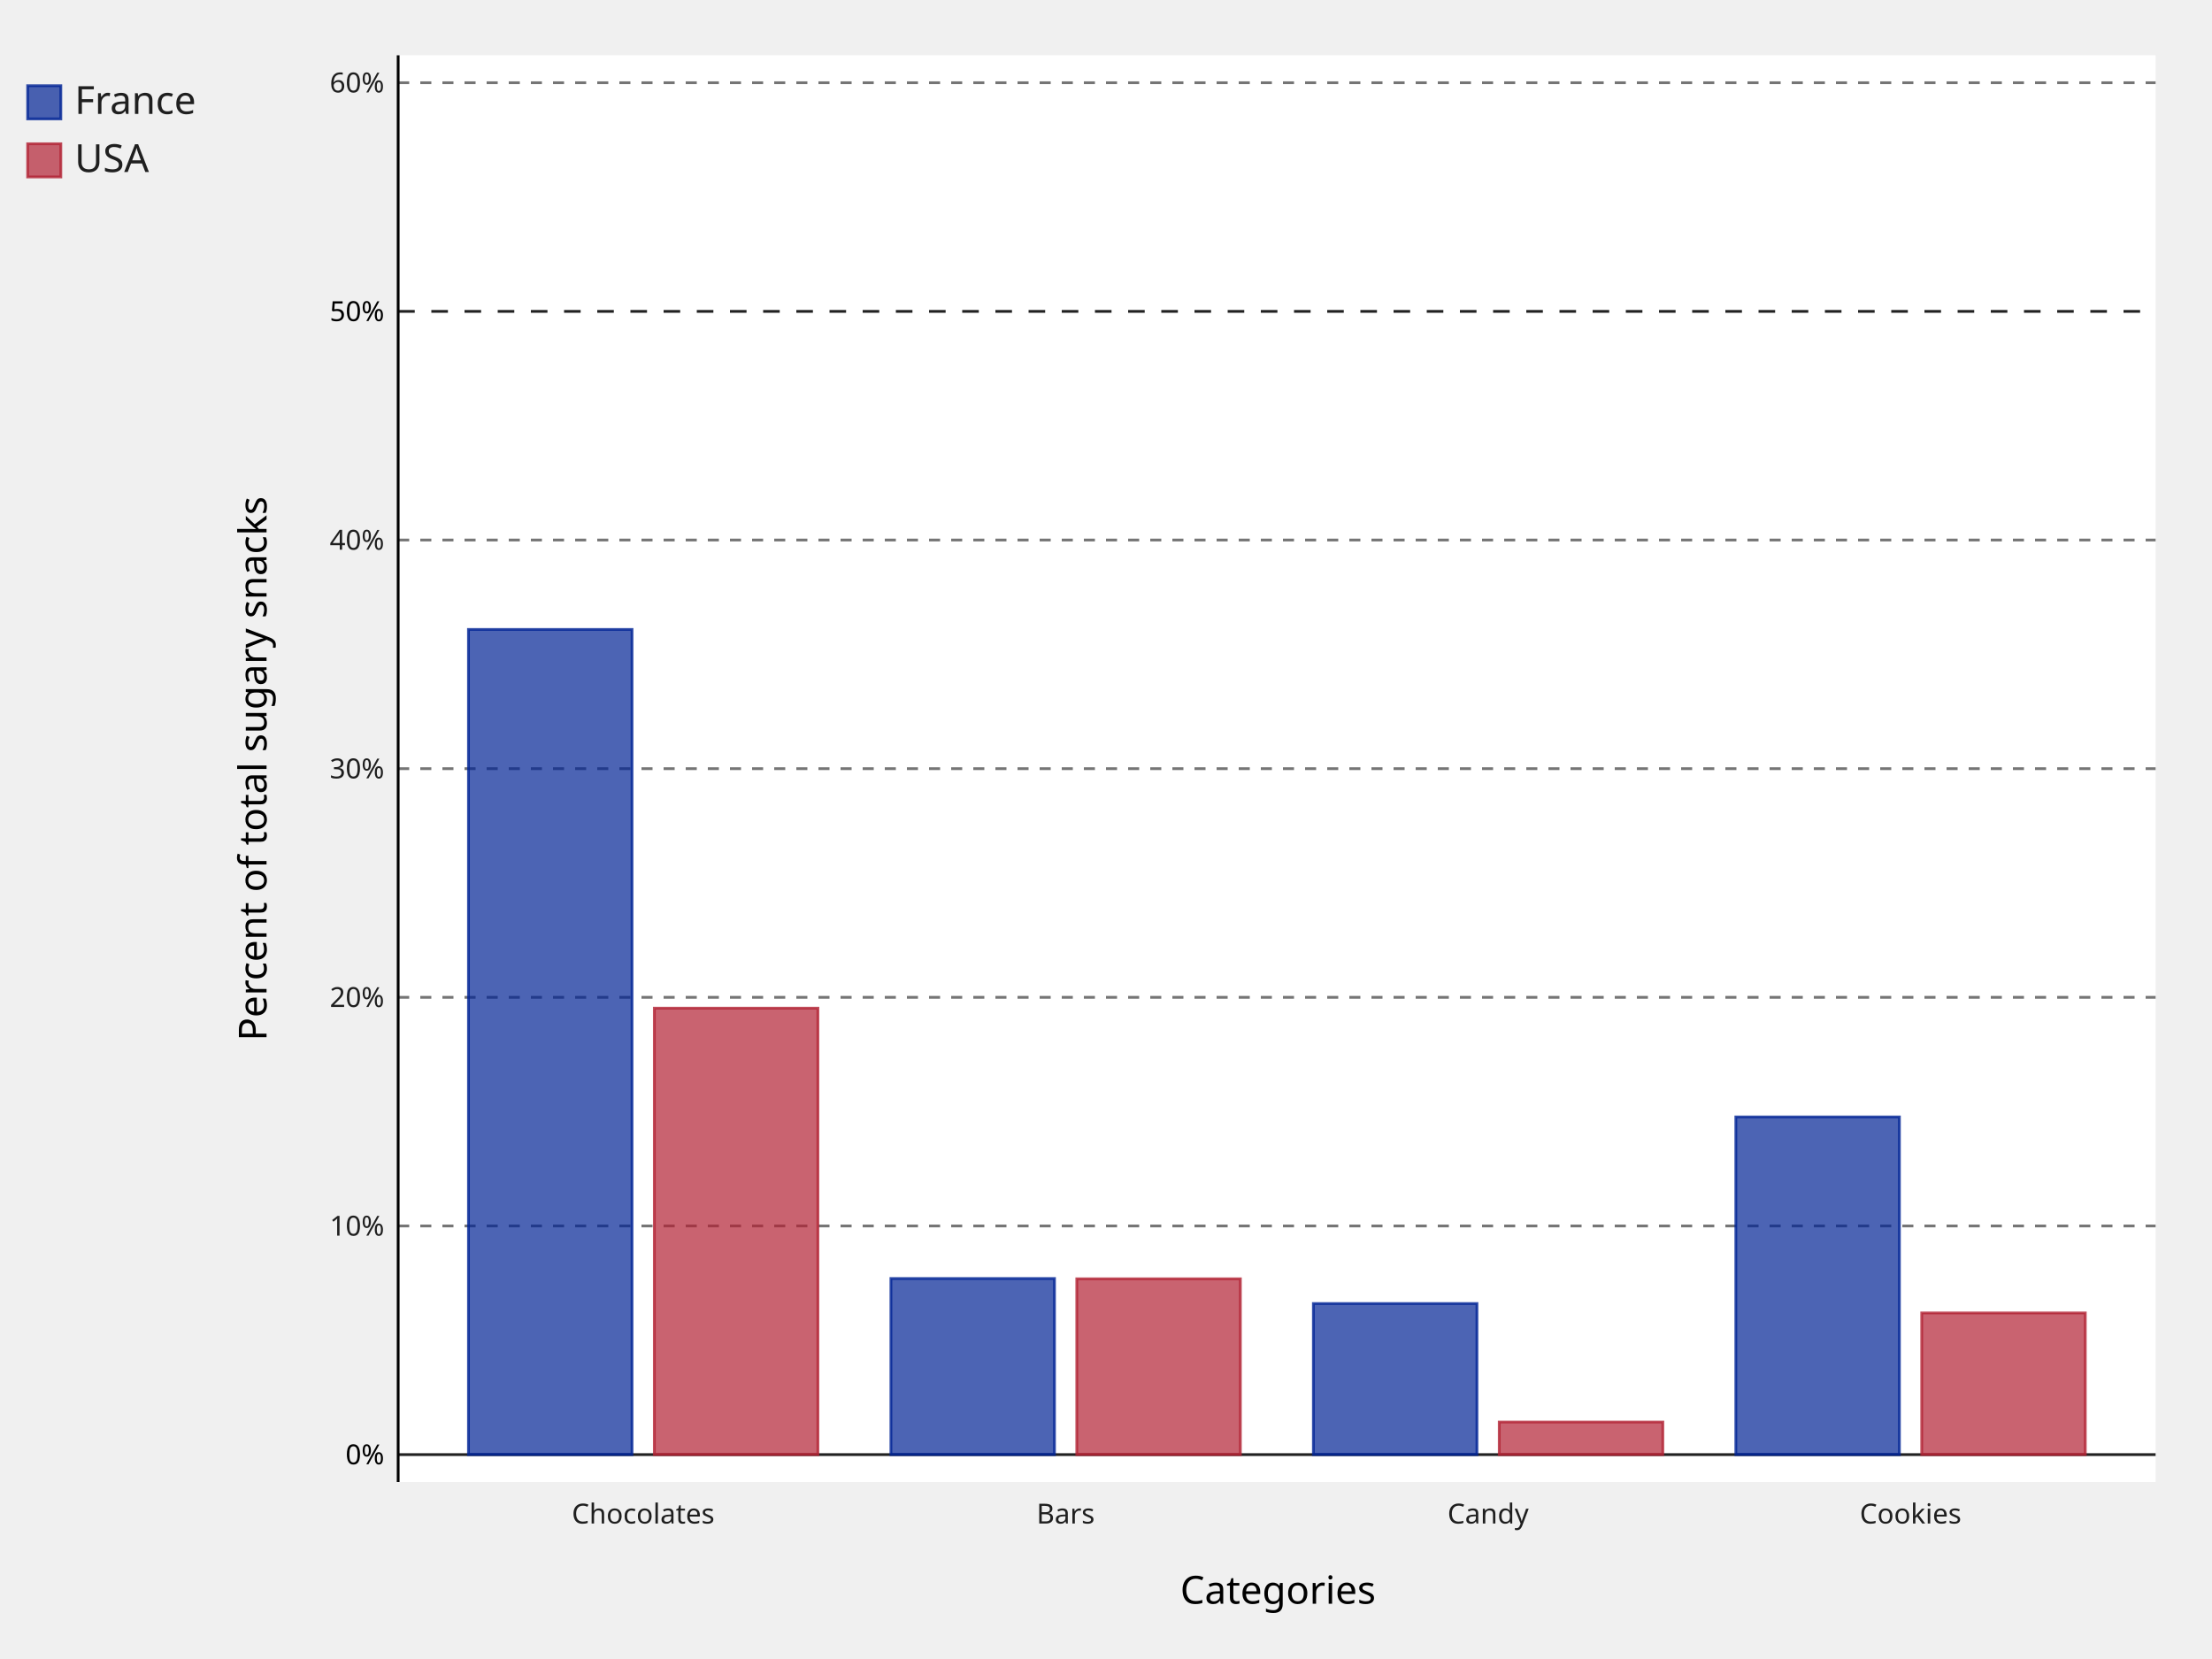
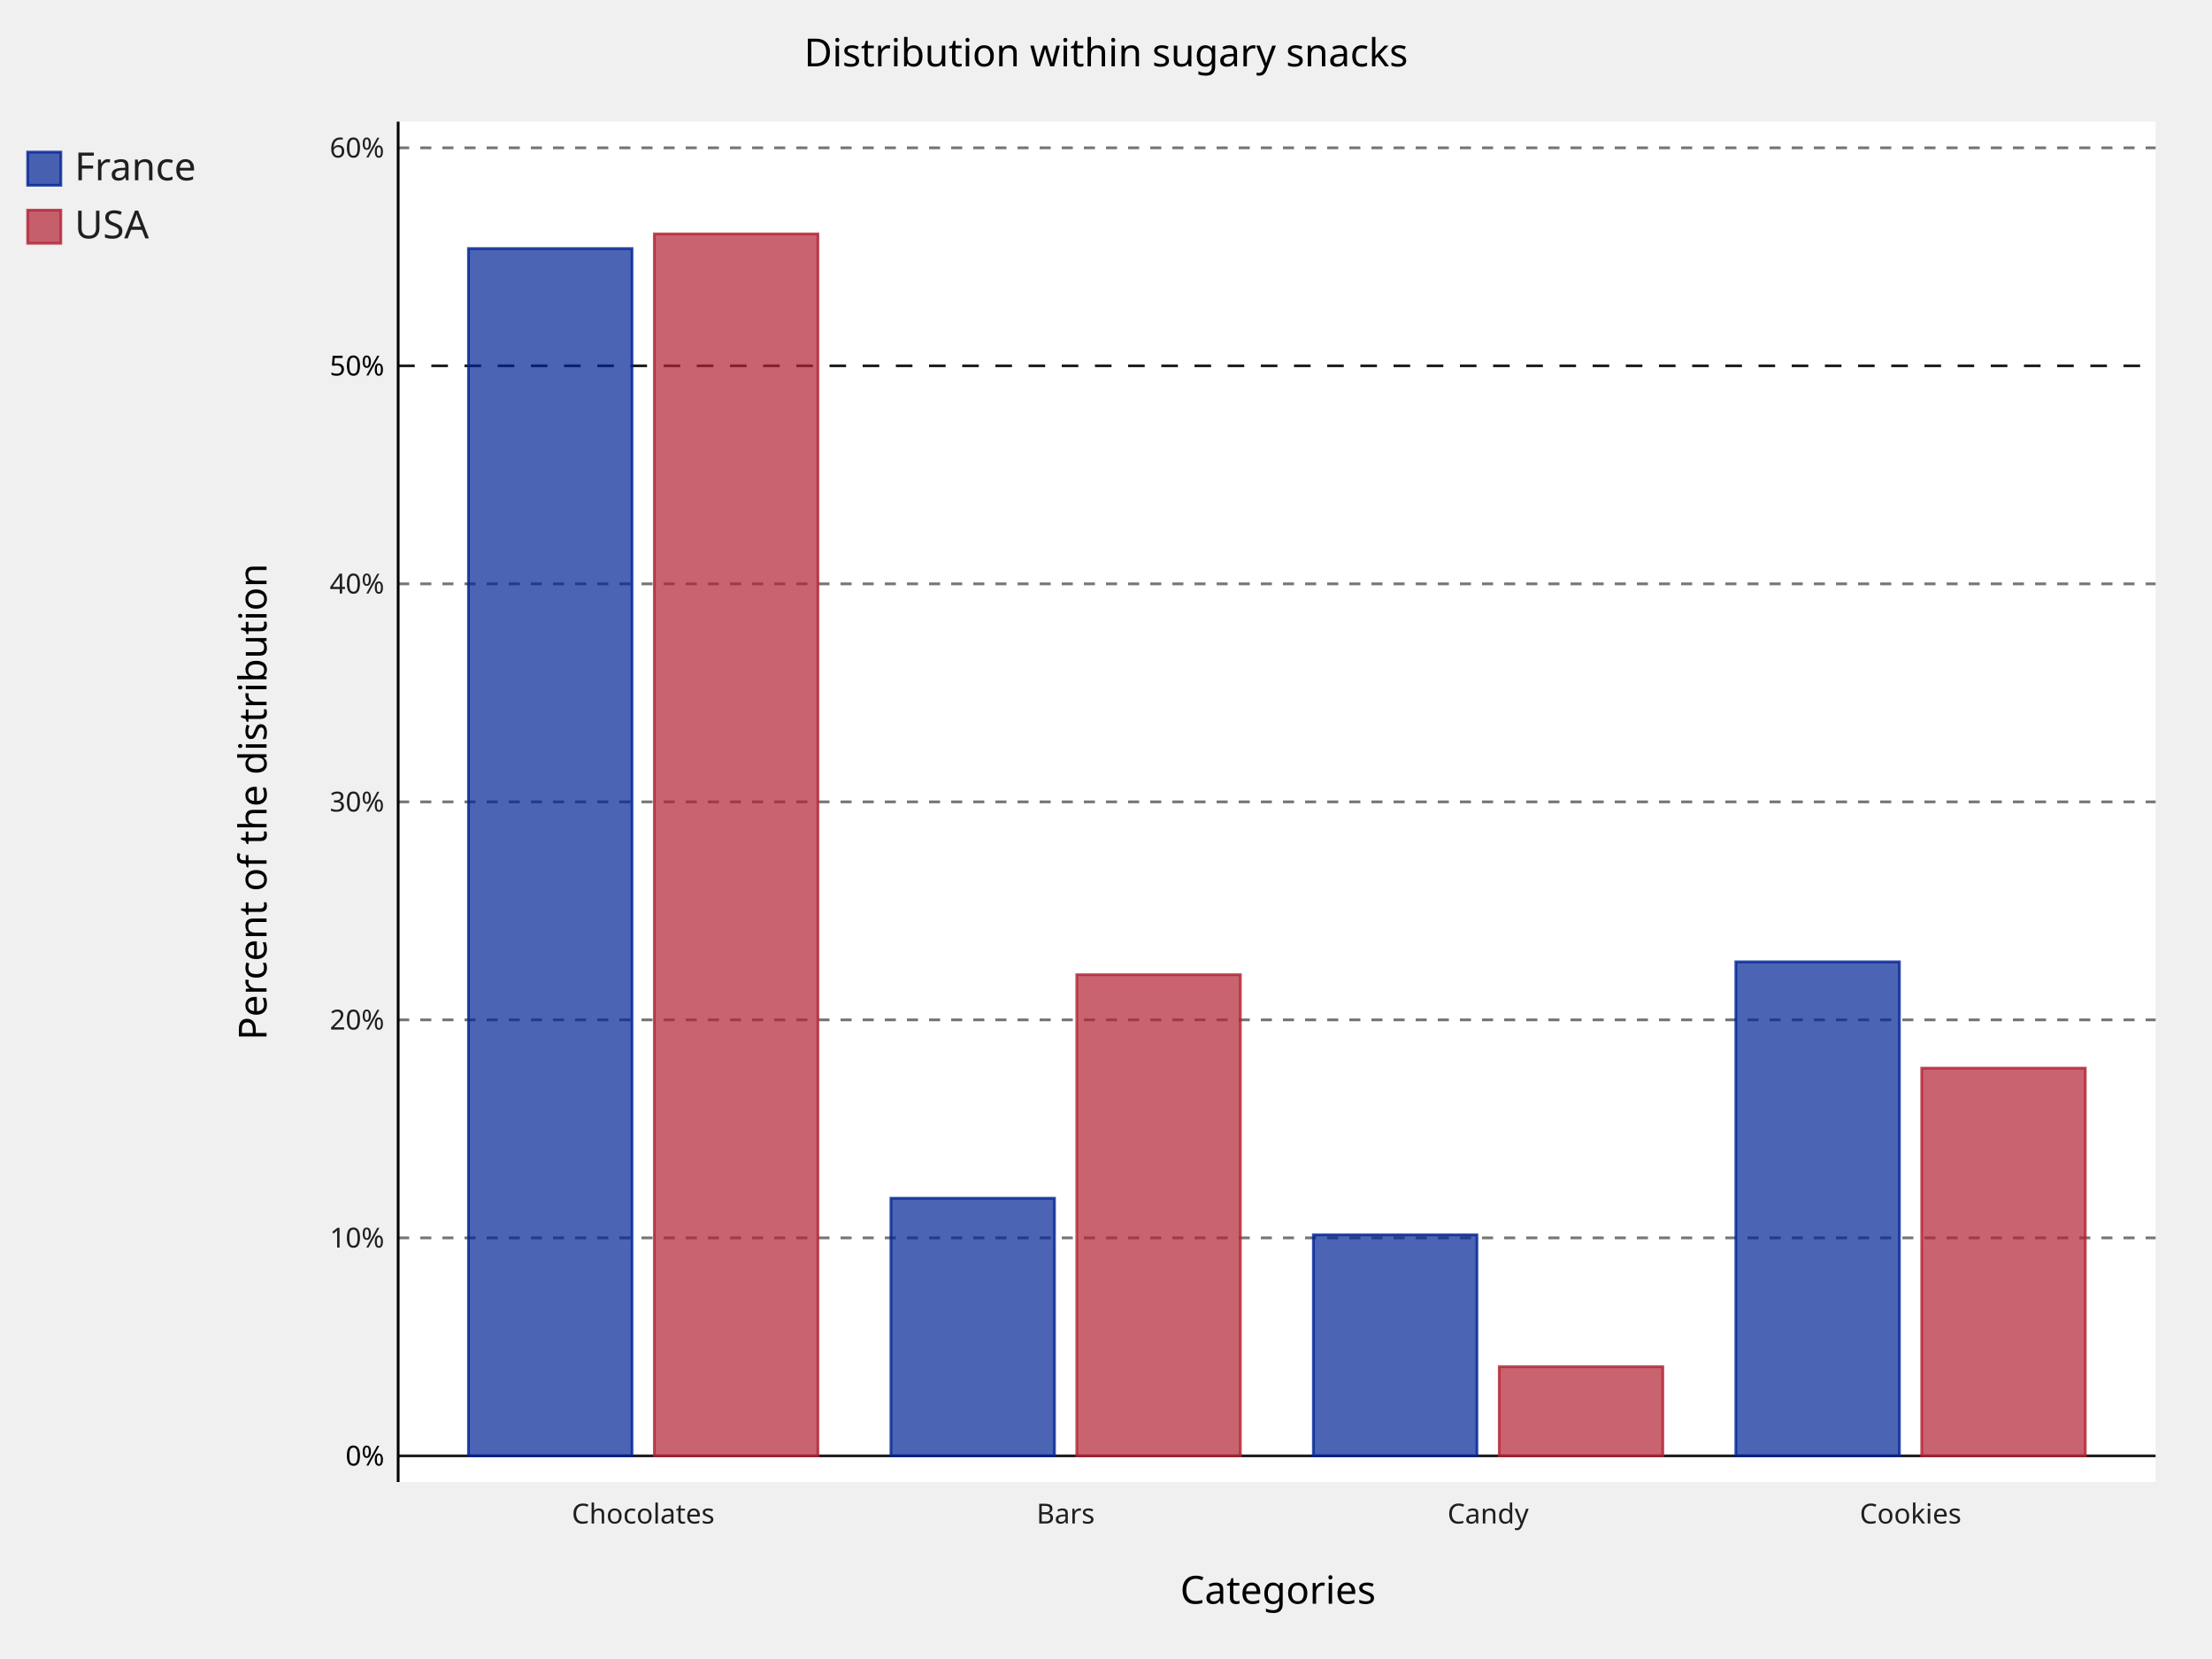
- <svg xmlns="http://www.w3.org/2000/svg" class="pygal-chart" id="chart-0ed948df-e8ee-4d9e-86e8-00fa09d286a0" viewBox="0 0 800 600">
+ <svg xmlns="http://www.w3.org/2000/svg" class="pygal-chart" id="chart-8ecae26b-4022-4304-897c-3739e8a11171" viewBox="0 0 800 600">
  <defs>
-     <style type="text/css">#chart-0ed948df-e8ee-4d9e-86e8-00fa09d286a0{-webkit-user-select:none;-webkit-font-smoothing:antialiased;font-family:Muli}#chart-0ed948df-e8ee-4d9e-86e8-00fa09d286a0 .title{font-family:Muli;font-size:14px}#chart-0ed948df-e8ee-4d9e-86e8-00fa09d286a0 .legends .legend text{font-family:Muli;font-size:14px}#chart-0ed948df-e8ee-4d9e-86e8-00fa09d286a0 .axis text{font-family:Muli;font-size:10px}#chart-0ed948df-e8ee-4d9e-86e8-00fa09d286a0 .axis text.major{font-family:Muli;font-size:10px}#chart-0ed948df-e8ee-4d9e-86e8-00fa09d286a0 .text-overlay text.value{font-family:Muli;font-size:16px}#chart-0ed948df-e8ee-4d9e-86e8-00fa09d286a0 .text-overlay text.label{font-family:Muli;font-size:10px}#chart-0ed948df-e8ee-4d9e-86e8-00fa09d286a0 .tooltip{font-family:Muli;font-size:14px}#chart-0ed948df-e8ee-4d9e-86e8-00fa09d286a0 text.no_data{font-family:Muli;font-size:64px}
- #chart-0ed948df-e8ee-4d9e-86e8-00fa09d286a0{background-color:transparent}#chart-0ed948df-e8ee-4d9e-86e8-00fa09d286a0 path,#chart-0ed948df-e8ee-4d9e-86e8-00fa09d286a0 line,#chart-0ed948df-e8ee-4d9e-86e8-00fa09d286a0 rect,#chart-0ed948df-e8ee-4d9e-86e8-00fa09d286a0 circle{-webkit-transition:400ms ease-in;-moz-transition:400ms ease-in;transition:400ms ease-in}#chart-0ed948df-e8ee-4d9e-86e8-00fa09d286a0 .graph &gt; .background{fill:transparent}#chart-0ed948df-e8ee-4d9e-86e8-00fa09d286a0 .plot &gt; .background{fill:#FFFFFF}#chart-0ed948df-e8ee-4d9e-86e8-00fa09d286a0 .graph{fill:rgba(0,0,0,.87)}#chart-0ed948df-e8ee-4d9e-86e8-00fa09d286a0 text.no_data{fill:rgba(0,0,0,1)}#chart-0ed948df-e8ee-4d9e-86e8-00fa09d286a0 .title{fill:rgba(0,0,0,1)}#chart-0ed948df-e8ee-4d9e-86e8-00fa09d286a0 .legends .legend text{fill:rgba(0,0,0,.87)}#chart-0ed948df-e8ee-4d9e-86e8-00fa09d286a0 .legends .legend:hover text{fill:rgba(0,0,0,1)}#chart-0ed948df-e8ee-4d9e-86e8-00fa09d286a0 .axis .line{stroke:rgba(0,0,0,1)}#chart-0ed948df-e8ee-4d9e-86e8-00fa09d286a0 .axis .guide.line{stroke:rgba(0,0,0,.54)}#chart-0ed948df-e8ee-4d9e-86e8-00fa09d286a0 .axis .major.line{stroke:rgba(0,0,0,.87)}#chart-0ed948df-e8ee-4d9e-86e8-00fa09d286a0 .axis text.major{fill:rgba(0,0,0,1)}#chart-0ed948df-e8ee-4d9e-86e8-00fa09d286a0 .axis.y .guides:hover .guide.line,#chart-0ed948df-e8ee-4d9e-86e8-00fa09d286a0 .line-graph .axis.x .guides:hover .guide.line,#chart-0ed948df-e8ee-4d9e-86e8-00fa09d286a0 .stackedline-graph .axis.x .guides:hover .guide.line,#chart-0ed948df-e8ee-4d9e-86e8-00fa09d286a0 .xy-graph .axis.x .guides:hover .guide.line{stroke:rgba(0,0,0,1)}#chart-0ed948df-e8ee-4d9e-86e8-00fa09d286a0 .axis .guides:hover text{fill:rgba(0,0,0,1)}#chart-0ed948df-e8ee-4d9e-86e8-00fa09d286a0 .reactive{fill-opacity:.7;stroke-opacity:.8}#chart-0ed948df-e8ee-4d9e-86e8-00fa09d286a0 .ci{stroke:rgba(0,0,0,.87)}#chart-0ed948df-e8ee-4d9e-86e8-00fa09d286a0 .reactive.active,#chart-0ed948df-e8ee-4d9e-86e8-00fa09d286a0 .active .reactive{fill-opacity:.95;stroke-opacity:.9;stroke-width:4}#chart-0ed948df-e8ee-4d9e-86e8-00fa09d286a0 .ci .reactive.active{stroke-width:1.5}#chart-0ed948df-e8ee-4d9e-86e8-00fa09d286a0 .series text{fill:rgba(0,0,0,1)}#chart-0ed948df-e8ee-4d9e-86e8-00fa09d286a0 .tooltip rect{fill:#FFFFFF;stroke:rgba(0,0,0,1);-webkit-transition:opacity 400ms ease-in;-moz-transition:opacity 400ms ease-in;transition:opacity 400ms ease-in}#chart-0ed948df-e8ee-4d9e-86e8-00fa09d286a0 .tooltip .label{fill:rgba(0,0,0,.87)}#chart-0ed948df-e8ee-4d9e-86e8-00fa09d286a0 .tooltip .label{fill:rgba(0,0,0,.87)}#chart-0ed948df-e8ee-4d9e-86e8-00fa09d286a0 .tooltip .legend{font-size:.8em;fill:rgba(0,0,0,.54)}#chart-0ed948df-e8ee-4d9e-86e8-00fa09d286a0 .tooltip .x_label{font-size:.6em;fill:rgba(0,0,0,1)}#chart-0ed948df-e8ee-4d9e-86e8-00fa09d286a0 .tooltip .xlink{font-size:.5em;text-decoration:underline}#chart-0ed948df-e8ee-4d9e-86e8-00fa09d286a0 .tooltip .value{font-size:1.5em}#chart-0ed948df-e8ee-4d9e-86e8-00fa09d286a0 .bound{font-size:.5em}#chart-0ed948df-e8ee-4d9e-86e8-00fa09d286a0 .max-value{font-size:.75em;fill:rgba(0,0,0,.54)}#chart-0ed948df-e8ee-4d9e-86e8-00fa09d286a0 .map-element{fill:#FFFFFF;stroke:rgba(0,0,0,.54) !important}#chart-0ed948df-e8ee-4d9e-86e8-00fa09d286a0 .map-element .reactive{fill-opacity:inherit;stroke-opacity:inherit}#chart-0ed948df-e8ee-4d9e-86e8-00fa09d286a0 .color-0,#chart-0ed948df-e8ee-4d9e-86e8-00fa09d286a0 .color-0 a:visited{stroke:#002395;fill:#002395}#chart-0ed948df-e8ee-4d9e-86e8-00fa09d286a0 .color-1,#chart-0ed948df-e8ee-4d9e-86e8-00fa09d286a0 .color-1 a:visited{stroke:#B22234;fill:#B22234}#chart-0ed948df-e8ee-4d9e-86e8-00fa09d286a0 .text-overlay .color-0 text{fill:black}#chart-0ed948df-e8ee-4d9e-86e8-00fa09d286a0 .text-overlay .color-1 text{fill:black}
- #chart-0ed948df-e8ee-4d9e-86e8-00fa09d286a0 text.no_data{text-anchor:middle}#chart-0ed948df-e8ee-4d9e-86e8-00fa09d286a0 .guide.line{fill:none}#chart-0ed948df-e8ee-4d9e-86e8-00fa09d286a0 .centered{text-anchor:middle}#chart-0ed948df-e8ee-4d9e-86e8-00fa09d286a0 .title{text-anchor:middle}#chart-0ed948df-e8ee-4d9e-86e8-00fa09d286a0 .legends .legend text{fill-opacity:1}#chart-0ed948df-e8ee-4d9e-86e8-00fa09d286a0 .axis.x text{text-anchor:middle}#chart-0ed948df-e8ee-4d9e-86e8-00fa09d286a0 .axis.x:not(.web) text[transform]{text-anchor:start}#chart-0ed948df-e8ee-4d9e-86e8-00fa09d286a0 .axis.x:not(.web) text[transform].backwards{text-anchor:end}#chart-0ed948df-e8ee-4d9e-86e8-00fa09d286a0 .axis.y text{text-anchor:end}#chart-0ed948df-e8ee-4d9e-86e8-00fa09d286a0 .axis.y text[transform].backwards{text-anchor:start}#chart-0ed948df-e8ee-4d9e-86e8-00fa09d286a0 .axis.y2 text{text-anchor:start}#chart-0ed948df-e8ee-4d9e-86e8-00fa09d286a0 .axis.y2 text[transform].backwards{text-anchor:end}#chart-0ed948df-e8ee-4d9e-86e8-00fa09d286a0 .axis .guide.line{stroke-dasharray:4,4}#chart-0ed948df-e8ee-4d9e-86e8-00fa09d286a0 .axis .major.guide.line{stroke-dasharray:6,6}#chart-0ed948df-e8ee-4d9e-86e8-00fa09d286a0 .horizontal .axis.y .guide.line,#chart-0ed948df-e8ee-4d9e-86e8-00fa09d286a0 .horizontal .axis.y2 .guide.line,#chart-0ed948df-e8ee-4d9e-86e8-00fa09d286a0 .vertical .axis.x .guide.line{opacity:0}#chart-0ed948df-e8ee-4d9e-86e8-00fa09d286a0 .horizontal .axis.always_show .guide.line,#chart-0ed948df-e8ee-4d9e-86e8-00fa09d286a0 .vertical .axis.always_show .guide.line{opacity:1 !important}#chart-0ed948df-e8ee-4d9e-86e8-00fa09d286a0 .axis.y .guides:hover .guide.line,#chart-0ed948df-e8ee-4d9e-86e8-00fa09d286a0 .axis.y2 .guides:hover .guide.line,#chart-0ed948df-e8ee-4d9e-86e8-00fa09d286a0 .axis.x .guides:hover .guide.line{opacity:1}#chart-0ed948df-e8ee-4d9e-86e8-00fa09d286a0 .axis .guides:hover text{opacity:1}#chart-0ed948df-e8ee-4d9e-86e8-00fa09d286a0 .nofill{fill:none}#chart-0ed948df-e8ee-4d9e-86e8-00fa09d286a0 .subtle-fill{fill-opacity:.2}#chart-0ed948df-e8ee-4d9e-86e8-00fa09d286a0 .dot{stroke-width:1px;fill-opacity:1}#chart-0ed948df-e8ee-4d9e-86e8-00fa09d286a0 .dot.active{stroke-width:5px}#chart-0ed948df-e8ee-4d9e-86e8-00fa09d286a0 .dot.negative{fill:transparent}#chart-0ed948df-e8ee-4d9e-86e8-00fa09d286a0 text,#chart-0ed948df-e8ee-4d9e-86e8-00fa09d286a0 tspan{stroke:none !important}#chart-0ed948df-e8ee-4d9e-86e8-00fa09d286a0 .series text.active{opacity:1}#chart-0ed948df-e8ee-4d9e-86e8-00fa09d286a0 .tooltip rect{fill-opacity:.95;stroke-width:.5}#chart-0ed948df-e8ee-4d9e-86e8-00fa09d286a0 .tooltip text{fill-opacity:1}#chart-0ed948df-e8ee-4d9e-86e8-00fa09d286a0 .showable{visibility:hidden}#chart-0ed948df-e8ee-4d9e-86e8-00fa09d286a0 .showable.shown{visibility:visible}#chart-0ed948df-e8ee-4d9e-86e8-00fa09d286a0 .gauge-background{fill:rgba(229,229,229,1);stroke:none}#chart-0ed948df-e8ee-4d9e-86e8-00fa09d286a0 .bg-lines{stroke:transparent;stroke-width:2px}</style>
+     <style type="text/css">#chart-8ecae26b-4022-4304-897c-3739e8a11171{-webkit-user-select:none;-webkit-font-smoothing:antialiased;font-family:Muli}#chart-8ecae26b-4022-4304-897c-3739e8a11171 .title{font-family:Muli;font-size:14px}#chart-8ecae26b-4022-4304-897c-3739e8a11171 .legends .legend text{font-family:Muli;font-size:14px}#chart-8ecae26b-4022-4304-897c-3739e8a11171 .axis text{font-family:Muli;font-size:10px}#chart-8ecae26b-4022-4304-897c-3739e8a11171 .axis text.major{font-family:Muli;font-size:10px}#chart-8ecae26b-4022-4304-897c-3739e8a11171 .text-overlay text.value{font-family:Muli;font-size:16px}#chart-8ecae26b-4022-4304-897c-3739e8a11171 .text-overlay text.label{font-family:Muli;font-size:10px}#chart-8ecae26b-4022-4304-897c-3739e8a11171 .tooltip{font-family:Muli;font-size:14px}#chart-8ecae26b-4022-4304-897c-3739e8a11171 text.no_data{font-family:Muli;font-size:64px}
+ #chart-8ecae26b-4022-4304-897c-3739e8a11171{background-color:transparent}#chart-8ecae26b-4022-4304-897c-3739e8a11171 path,#chart-8ecae26b-4022-4304-897c-3739e8a11171 line,#chart-8ecae26b-4022-4304-897c-3739e8a11171 rect,#chart-8ecae26b-4022-4304-897c-3739e8a11171 circle{-webkit-transition:400ms ease-in;-moz-transition:400ms ease-in;transition:400ms ease-in}#chart-8ecae26b-4022-4304-897c-3739e8a11171 .graph &gt; .background{fill:transparent}#chart-8ecae26b-4022-4304-897c-3739e8a11171 .plot &gt; .background{fill:#FFFFFF}#chart-8ecae26b-4022-4304-897c-3739e8a11171 .graph{fill:rgba(0,0,0,.87)}#chart-8ecae26b-4022-4304-897c-3739e8a11171 text.no_data{fill:rgba(0,0,0,1)}#chart-8ecae26b-4022-4304-897c-3739e8a11171 .title{fill:rgba(0,0,0,1)}#chart-8ecae26b-4022-4304-897c-3739e8a11171 .legends .legend text{fill:rgba(0,0,0,.87)}#chart-8ecae26b-4022-4304-897c-3739e8a11171 .legends .legend:hover text{fill:rgba(0,0,0,1)}#chart-8ecae26b-4022-4304-897c-3739e8a11171 .axis .line{stroke:rgba(0,0,0,1)}#chart-8ecae26b-4022-4304-897c-3739e8a11171 .axis .guide.line{stroke:rgba(0,0,0,.54)}#chart-8ecae26b-4022-4304-897c-3739e8a11171 .axis .major.line{stroke:rgba(0,0,0,.87)}#chart-8ecae26b-4022-4304-897c-3739e8a11171 .axis text.major{fill:rgba(0,0,0,1)}#chart-8ecae26b-4022-4304-897c-3739e8a11171 .axis.y .guides:hover .guide.line,#chart-8ecae26b-4022-4304-897c-3739e8a11171 .line-graph .axis.x .guides:hover .guide.line,#chart-8ecae26b-4022-4304-897c-3739e8a11171 .stackedline-graph .axis.x .guides:hover .guide.line,#chart-8ecae26b-4022-4304-897c-3739e8a11171 .xy-graph .axis.x .guides:hover .guide.line{stroke:rgba(0,0,0,1)}#chart-8ecae26b-4022-4304-897c-3739e8a11171 .axis .guides:hover text{fill:rgba(0,0,0,1)}#chart-8ecae26b-4022-4304-897c-3739e8a11171 .reactive{fill-opacity:.7;stroke-opacity:.8}#chart-8ecae26b-4022-4304-897c-3739e8a11171 .ci{stroke:rgba(0,0,0,.87)}#chart-8ecae26b-4022-4304-897c-3739e8a11171 .reactive.active,#chart-8ecae26b-4022-4304-897c-3739e8a11171 .active .reactive{fill-opacity:.95;stroke-opacity:.9;stroke-width:4}#chart-8ecae26b-4022-4304-897c-3739e8a11171 .ci .reactive.active{stroke-width:1.5}#chart-8ecae26b-4022-4304-897c-3739e8a11171 .series text{fill:rgba(0,0,0,1)}#chart-8ecae26b-4022-4304-897c-3739e8a11171 .tooltip rect{fill:#FFFFFF;stroke:rgba(0,0,0,1);-webkit-transition:opacity 400ms ease-in;-moz-transition:opacity 400ms ease-in;transition:opacity 400ms ease-in}#chart-8ecae26b-4022-4304-897c-3739e8a11171 .tooltip .label{fill:rgba(0,0,0,.87)}#chart-8ecae26b-4022-4304-897c-3739e8a11171 .tooltip .label{fill:rgba(0,0,0,.87)}#chart-8ecae26b-4022-4304-897c-3739e8a11171 .tooltip .legend{font-size:.8em;fill:rgba(0,0,0,.54)}#chart-8ecae26b-4022-4304-897c-3739e8a11171 .tooltip .x_label{font-size:.6em;fill:rgba(0,0,0,1)}#chart-8ecae26b-4022-4304-897c-3739e8a11171 .tooltip .xlink{font-size:.5em;text-decoration:underline}#chart-8ecae26b-4022-4304-897c-3739e8a11171 .tooltip .value{font-size:1.5em}#chart-8ecae26b-4022-4304-897c-3739e8a11171 .bound{font-size:.5em}#chart-8ecae26b-4022-4304-897c-3739e8a11171 .max-value{font-size:.75em;fill:rgba(0,0,0,.54)}#chart-8ecae26b-4022-4304-897c-3739e8a11171 .map-element{fill:#FFFFFF;stroke:rgba(0,0,0,.54) !important}#chart-8ecae26b-4022-4304-897c-3739e8a11171 .map-element .reactive{fill-opacity:inherit;stroke-opacity:inherit}#chart-8ecae26b-4022-4304-897c-3739e8a11171 .color-0,#chart-8ecae26b-4022-4304-897c-3739e8a11171 .color-0 a:visited{stroke:#002395;fill:#002395}#chart-8ecae26b-4022-4304-897c-3739e8a11171 .color-1,#chart-8ecae26b-4022-4304-897c-3739e8a11171 .color-1 a:visited{stroke:#B22234;fill:#B22234}#chart-8ecae26b-4022-4304-897c-3739e8a11171 .text-overlay .color-0 text{fill:black}#chart-8ecae26b-4022-4304-897c-3739e8a11171 .text-overlay .color-1 text{fill:black}
+ #chart-8ecae26b-4022-4304-897c-3739e8a11171 text.no_data{text-anchor:middle}#chart-8ecae26b-4022-4304-897c-3739e8a11171 .guide.line{fill:none}#chart-8ecae26b-4022-4304-897c-3739e8a11171 .centered{text-anchor:middle}#chart-8ecae26b-4022-4304-897c-3739e8a11171 .title{text-anchor:middle}#chart-8ecae26b-4022-4304-897c-3739e8a11171 .legends .legend text{fill-opacity:1}#chart-8ecae26b-4022-4304-897c-3739e8a11171 .axis.x text{text-anchor:middle}#chart-8ecae26b-4022-4304-897c-3739e8a11171 .axis.x:not(.web) text[transform]{text-anchor:start}#chart-8ecae26b-4022-4304-897c-3739e8a11171 .axis.x:not(.web) text[transform].backwards{text-anchor:end}#chart-8ecae26b-4022-4304-897c-3739e8a11171 .axis.y text{text-anchor:end}#chart-8ecae26b-4022-4304-897c-3739e8a11171 .axis.y text[transform].backwards{text-anchor:start}#chart-8ecae26b-4022-4304-897c-3739e8a11171 .axis.y2 text{text-anchor:start}#chart-8ecae26b-4022-4304-897c-3739e8a11171 .axis.y2 text[transform].backwards{text-anchor:end}#chart-8ecae26b-4022-4304-897c-3739e8a11171 .axis .guide.line{stroke-dasharray:4,4}#chart-8ecae26b-4022-4304-897c-3739e8a11171 .axis .major.guide.line{stroke-dasharray:6,6}#chart-8ecae26b-4022-4304-897c-3739e8a11171 .horizontal .axis.y .guide.line,#chart-8ecae26b-4022-4304-897c-3739e8a11171 .horizontal .axis.y2 .guide.line,#chart-8ecae26b-4022-4304-897c-3739e8a11171 .vertical .axis.x .guide.line{opacity:0}#chart-8ecae26b-4022-4304-897c-3739e8a11171 .horizontal .axis.always_show .guide.line,#chart-8ecae26b-4022-4304-897c-3739e8a11171 .vertical .axis.always_show .guide.line{opacity:1 !important}#chart-8ecae26b-4022-4304-897c-3739e8a11171 .axis.y .guides:hover .guide.line,#chart-8ecae26b-4022-4304-897c-3739e8a11171 .axis.y2 .guides:hover .guide.line,#chart-8ecae26b-4022-4304-897c-3739e8a11171 .axis.x .guides:hover .guide.line{opacity:1}#chart-8ecae26b-4022-4304-897c-3739e8a11171 .axis .guides:hover text{opacity:1}#chart-8ecae26b-4022-4304-897c-3739e8a11171 .nofill{fill:none}#chart-8ecae26b-4022-4304-897c-3739e8a11171 .subtle-fill{fill-opacity:.2}#chart-8ecae26b-4022-4304-897c-3739e8a11171 .dot{stroke-width:1px;fill-opacity:1}#chart-8ecae26b-4022-4304-897c-3739e8a11171 .dot.active{stroke-width:5px}#chart-8ecae26b-4022-4304-897c-3739e8a11171 .dot.negative{fill:transparent}#chart-8ecae26b-4022-4304-897c-3739e8a11171 text,#chart-8ecae26b-4022-4304-897c-3739e8a11171 tspan{stroke:none !important}#chart-8ecae26b-4022-4304-897c-3739e8a11171 .series text.active{opacity:1}#chart-8ecae26b-4022-4304-897c-3739e8a11171 .tooltip rect{fill-opacity:.95;stroke-width:.5}#chart-8ecae26b-4022-4304-897c-3739e8a11171 .tooltip text{fill-opacity:1}#chart-8ecae26b-4022-4304-897c-3739e8a11171 .showable{visibility:hidden}#chart-8ecae26b-4022-4304-897c-3739e8a11171 .showable.shown{visibility:visible}#chart-8ecae26b-4022-4304-897c-3739e8a11171 .gauge-background{fill:rgba(229,229,229,1);stroke:none}#chart-8ecae26b-4022-4304-897c-3739e8a11171 .bg-lines{stroke:transparent;stroke-width:2px}</style>
  </defs>
  <g class="graph bar-graph vertical">
    <rect class="background" height="600" width="800" x="0" y="0" />
-     <g class="plot" transform="translate(144, 20)">
-       <rect class="background" height="516" width="635.6" x="0" y="0" />
+     <g class="plot" transform="translate(144, 44)">
+       <rect class="background" height="492" width="635.6" x="0" y="0" />
      <g class="axis y always_show">
        <g class="guides">
-           <path class="major line" d="M0 506.077 h635.6" />
-           <text class="major" x="-5" y="509.577">0%</text>
+           <path class="major line" d="M0 482.538 h635.6" />
+           <text class="major" x="-5" y="486.038">0%</text>
        </g>
        <g class="guides">
-           <path class="guide line" d="M0 423.385 h635.6" />
-           <text class="" x="-5" y="426.885">10%</text>
+           <path class="guide line" d="M0 403.692 h635.6" />
+           <text class="" x="-5" y="407.192">10%</text>
        </g>
        <g class="guides">
-           <path class="guide line" d="M0 340.692 h635.6" />
-           <text class="" x="-5" y="344.192">20%</text>
+           <path class="guide line" d="M0 324.846 h635.6" />
+           <text class="" x="-5" y="328.346">20%</text>
        </g>
        <g class="guides">
-           <path class="guide line" d="M0 258 h635.6" />
-           <text class="" x="-5" y="261.5">30%</text>
+           <path class="guide line" d="M0 246 h635.6" />
+           <text class="" x="-5" y="249.5">30%</text>
        </g>
        <g class="guides">
-           <path class="guide line" d="M0 175.308 h635.6" />
-           <text class="" x="-5" y="178.808">40%</text>
+           <path class="guide line" d="M0 167.154 h635.6" />
+           <text class="" x="-5" y="170.654">40%</text>
        </g>
        <g class="guides">
-           <path class="major guide line" d="M0 92.615 h635.6" />
-           <text class="major" x="-5" y="96.115">50%</text>
+           <path class="major guide line" d="M0 88.308 h635.6" />
+           <text class="major" x="-5" y="91.808">50%</text>
        </g>
        <g class="guides">
-           <path class="guide line" d="M0 9.923 h635.6" />
-           <text class="" x="-5" y="13.423">60%</text>
+           <path class="guide line" d="M0 9.462 h635.6" />
+           <text class="" x="-5" y="12.962">60%</text>
        </g>
      </g>
      <g class="axis x">
-         <path class="line" d="M0 0 v516" />
+         <path class="line" d="M0 0 v492" />
        <g class="guides">
-           <path class="guide line" d="M88.617 0 v516" />
-           <text class="" x="88.617" y="531.0">Chocolates</text>
+           <path class="guide line" d="M88.617 0 v492" />
+           <text class="" x="88.617" y="507.0">Chocolates</text>
        </g>
        <g class="guides">
-           <path class="guide line" d="M241.406 0 v516" />
-           <text class="" x="241.406" y="531.0">Bars</text>
+           <path class="guide line" d="M241.406 0 v492" />
+           <text class="" x="241.406" y="507.0">Bars</text>
        </g>
        <g class="guides">
-           <path class="guide line" d="M394.194 0 v516" />
-           <text class="" x="394.194" y="531.0">Candy</text>
+           <path class="guide line" d="M394.194 0 v492" />
+           <text class="" x="394.194" y="507.0">Candy</text>
        </g>
        <g class="guides">
-           <path class="guide line" d="M546.983 0 v516" />
-           <text class="" x="546.983" y="531.0">Cookies</text>
+           <path class="guide line" d="M546.983 0 v492" />
+           <text class="" x="546.983" y="507.0">Cookies</text>
        </g>
      </g>
      <g class="series serie-0 color-0">
        <g class="bars">
          <g class="bar">
-             <rect class="rect reactive tooltip-trigger" height="298.427" rx="0" ry="0" width="59.16" x="25.424" y="207.65" />
+             <rect class="rect reactive tooltip-trigger" height="436.649" rx="0" ry="0" width="59.16" x="25.424" y="45.889" />
          </g>
          <g class="bar">
-             <rect class="rect reactive tooltip-trigger" height="63.689" rx="0" ry="0" width="59.16" x="178.212" y="442.387" />
+             <rect class="rect reactive tooltip-trigger" height="93.189" rx="0" ry="0" width="59.16" x="178.212" y="389.35" />
          </g>
          <g class="bar">
-             <rect class="rect reactive tooltip-trigger" height="54.635" rx="0" ry="0" width="59.16" x="331.001" y="451.442" />
+             <rect class="rect reactive tooltip-trigger" height="79.941" rx="0" ry="0" width="59.16" x="331.001" y="402.598" />
          </g>
          <g class="bar">
-             <rect class="rect reactive tooltip-trigger" height="122.121" rx="0" ry="0" width="59.16" x="483.789" y="383.956" />
+             <rect class="rect reactive tooltip-trigger" height="178.683" rx="0" ry="0" width="59.16" x="483.789" y="303.855" />
          </g>
        </g>
      </g>
      <g class="series serie-1 color-1">
        <g class="bars">
          <g class="bar">
-             <rect class="rect reactive tooltip-trigger" height="161.459" rx="0" ry="0" width="59.16" x="92.651" y="344.618" />
+             <rect class="rect reactive tooltip-trigger" height="441.951" rx="0" ry="0" width="59.16" x="92.651" y="40.587" />
          </g>
          <g class="bar">
-             <rect class="rect reactive tooltip-trigger" height="63.577" rx="0" ry="0" width="59.16" x="245.439" y="442.5" />
+             <rect class="rect reactive tooltip-trigger" height="174.025" rx="0" ry="0" width="59.16" x="245.439" y="308.514" />
          </g>
          <g class="bar">
-             <rect class="rect reactive tooltip-trigger" height="11.782" rx="0" ry="0" width="59.16" x="398.228" y="494.295" />
+             <rect class="rect reactive tooltip-trigger" height="32.25" rx="0" ry="0" width="59.16" x="398.228" y="450.289" />
          </g>
          <g class="bar">
-             <rect class="rect reactive tooltip-trigger" height="51.233" rx="0" ry="0" width="59.16" x="551.016" y="454.844" />
+             <rect class="rect reactive tooltip-trigger" height="140.236" rx="0" ry="0" width="59.16" x="551.016" y="342.303" />
          </g>
        </g>
      </g>
    </g>
    <g class="titles">
+       <text class="title plot_title" x="400.0" y="24">Distribution within sugary snacks</text>
      <text class="title" x="462.2" y="580">Categories</text>
-       <text class="title" transform="rotate(-90 72.4 278)" x="72.4" y="302.0">Percent of total sugary snacks</text>
+       <text class="title" transform="rotate(-90 72.4 290)" x="72.4" y="314.0">Percent of the distribution</text>
    </g>
-     <g class="plot overlay" transform="translate(144, 20)">
+     <g class="plot overlay" transform="translate(144, 44)">
      <g class="series serie-0 color-0" />
      <g class="series serie-1 color-1" />
    </g>
-     <g class="plot text-overlay" transform="translate(144, 20)">
+     <g class="plot text-overlay" transform="translate(144, 44)">
      <g class="series serie-0 color-0" />
      <g class="series serie-1 color-1" />
    </g>
-     <g class="plot tooltip-overlay" transform="translate(144, 20)">
+     <g class="plot tooltip-overlay" transform="translate(144, 44)">
      <g class="tooltip" style="opacity: 0" transform="translate(0 0)">
        <rect class="tooltip-box" height="0" rx="0" ry="0" width="0" />
        <g class="text" />
      </g>
    </g>
-     <g class="legends" transform="translate(10, 30)">
+     <g class="legends" transform="translate(10, 54)">
      <g class="legend reactive activate-serie" id="activate-serie-0">
        <rect class="color-0 reactive" height="12" width="12" x="0.0" y="1.0" />
        <text x="17.0" y="11.2">France</text>
      </g>
      <g class="legend reactive activate-serie" id="activate-serie-1">
        <rect class="color-1 reactive" height="12" width="12" x="0.0" y="22.0" />
        <text x="17.0" y="32.2">USA</text>
      </g>
    </g>
-     <g class="legends" transform="translate(790, 30)" />
+     <g class="legends" transform="translate(790, 54)" />
  </g>
</svg>
